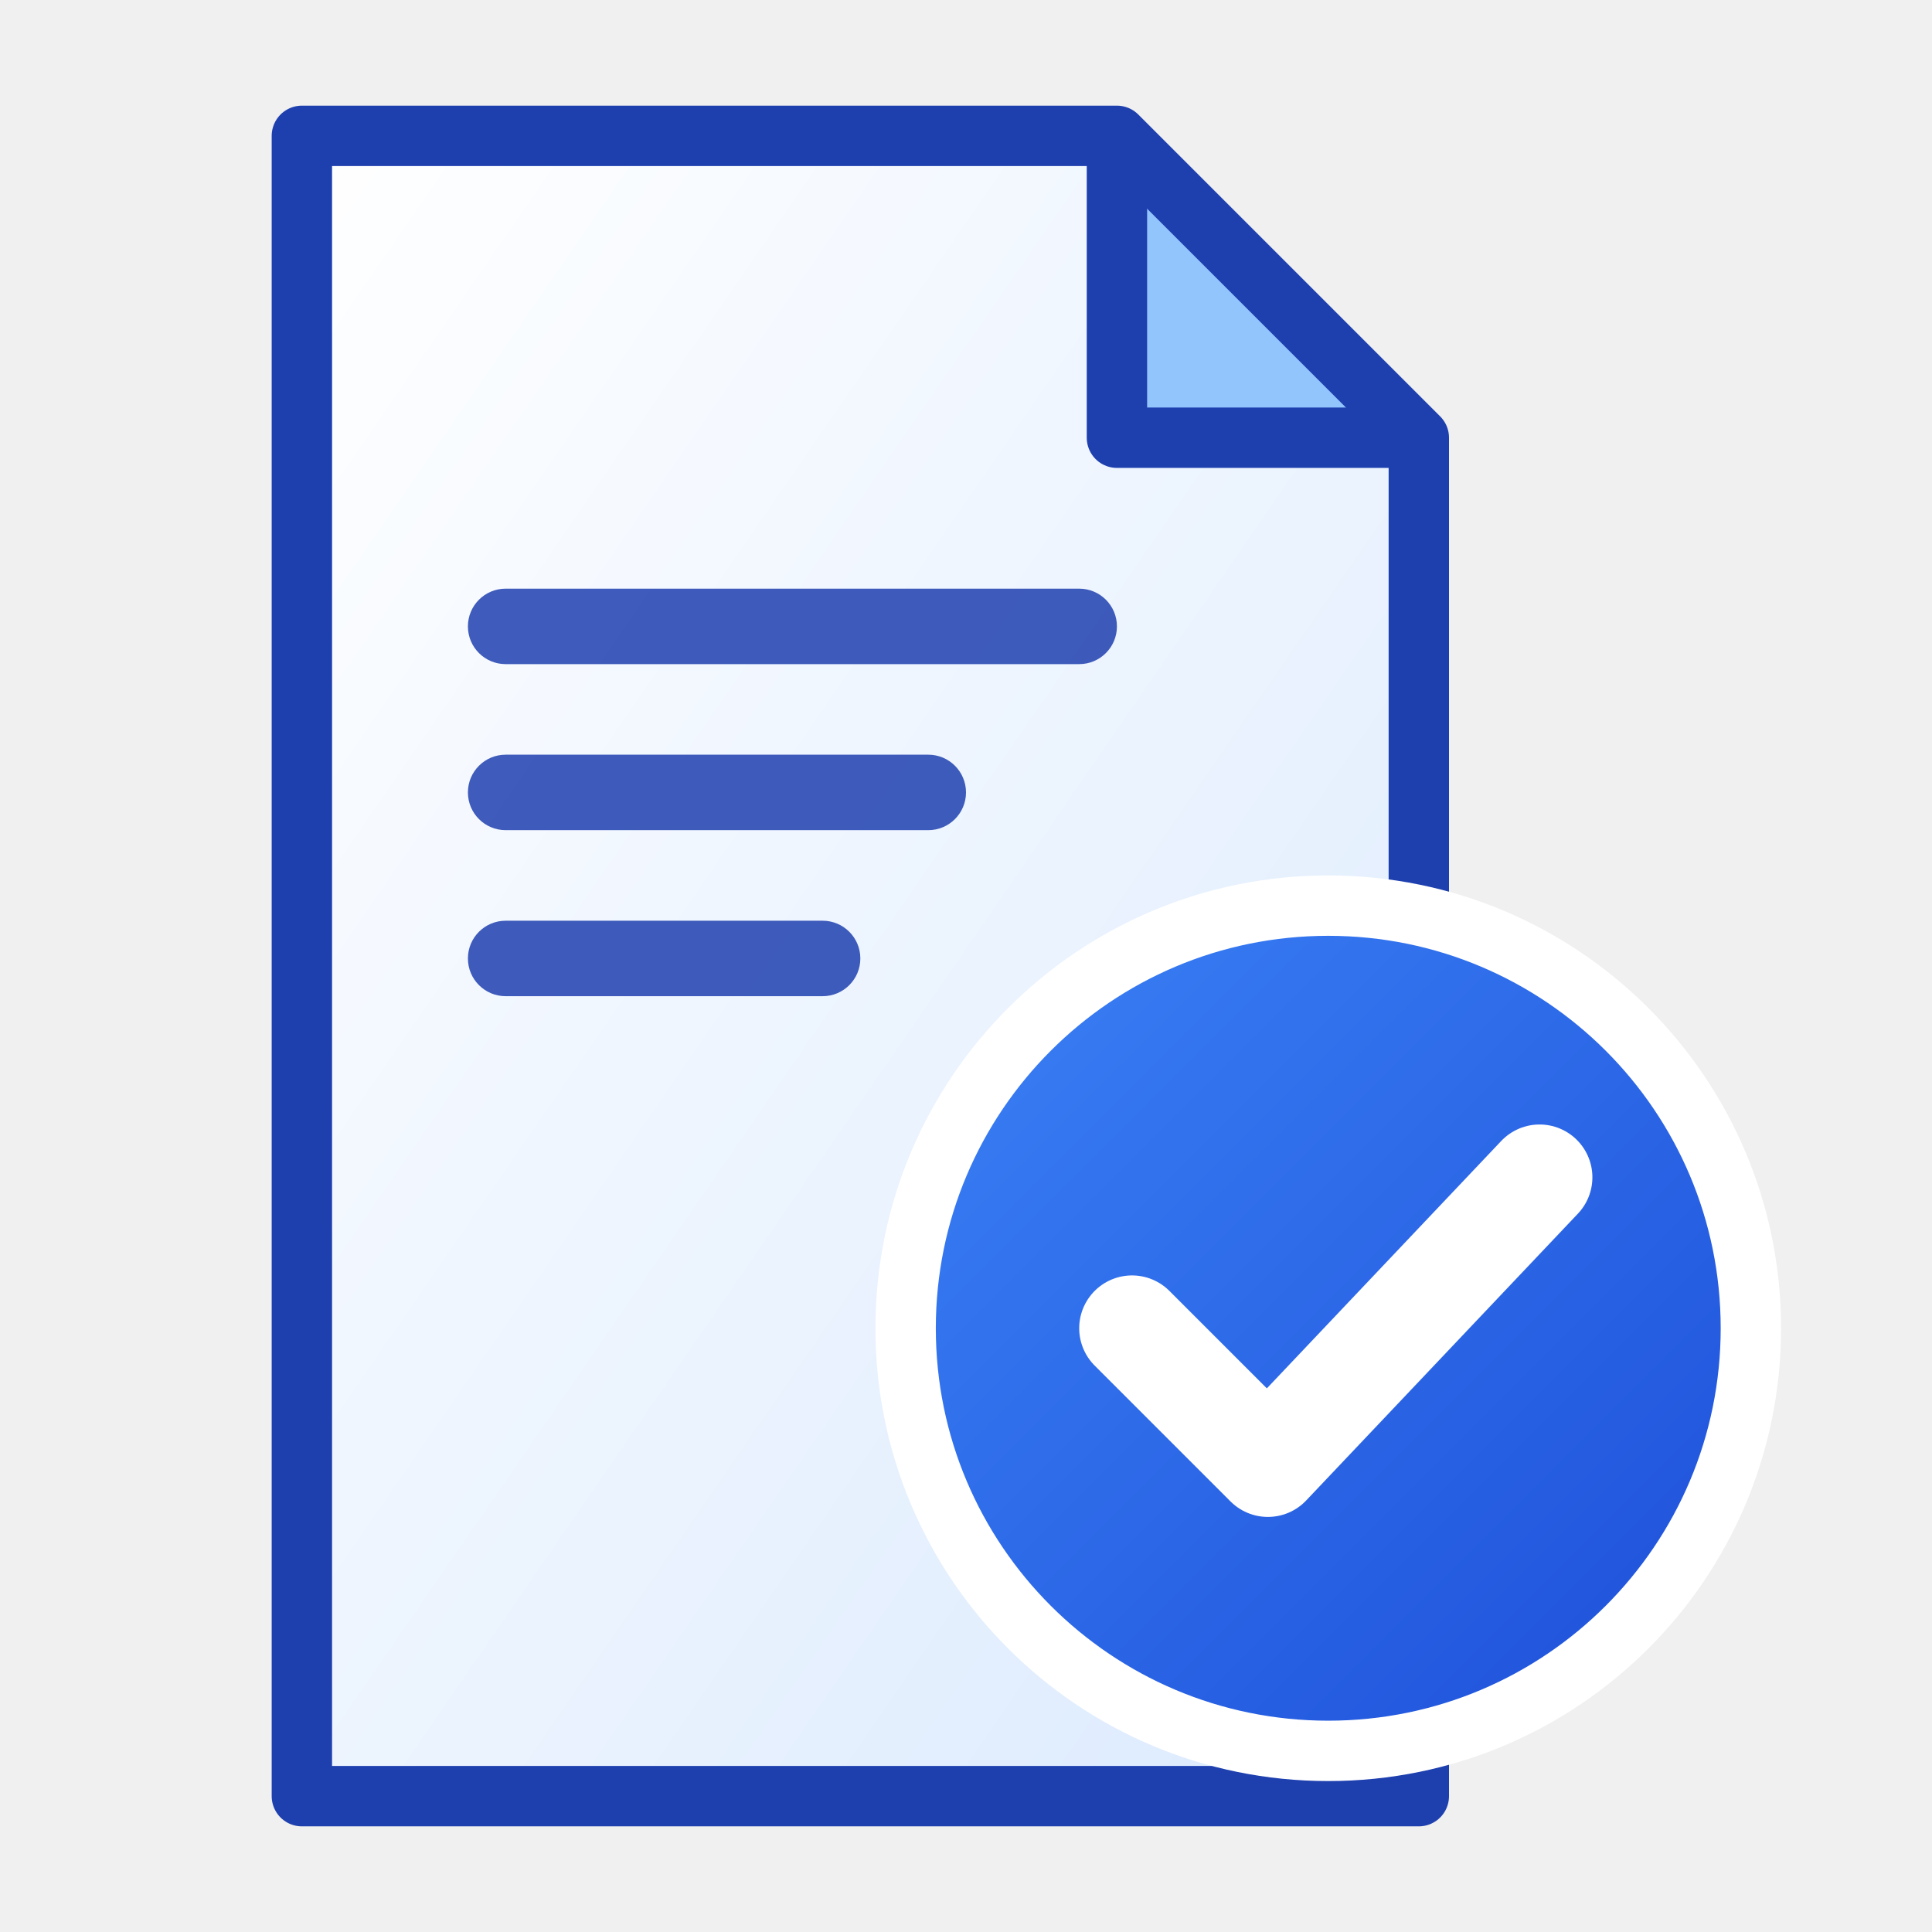
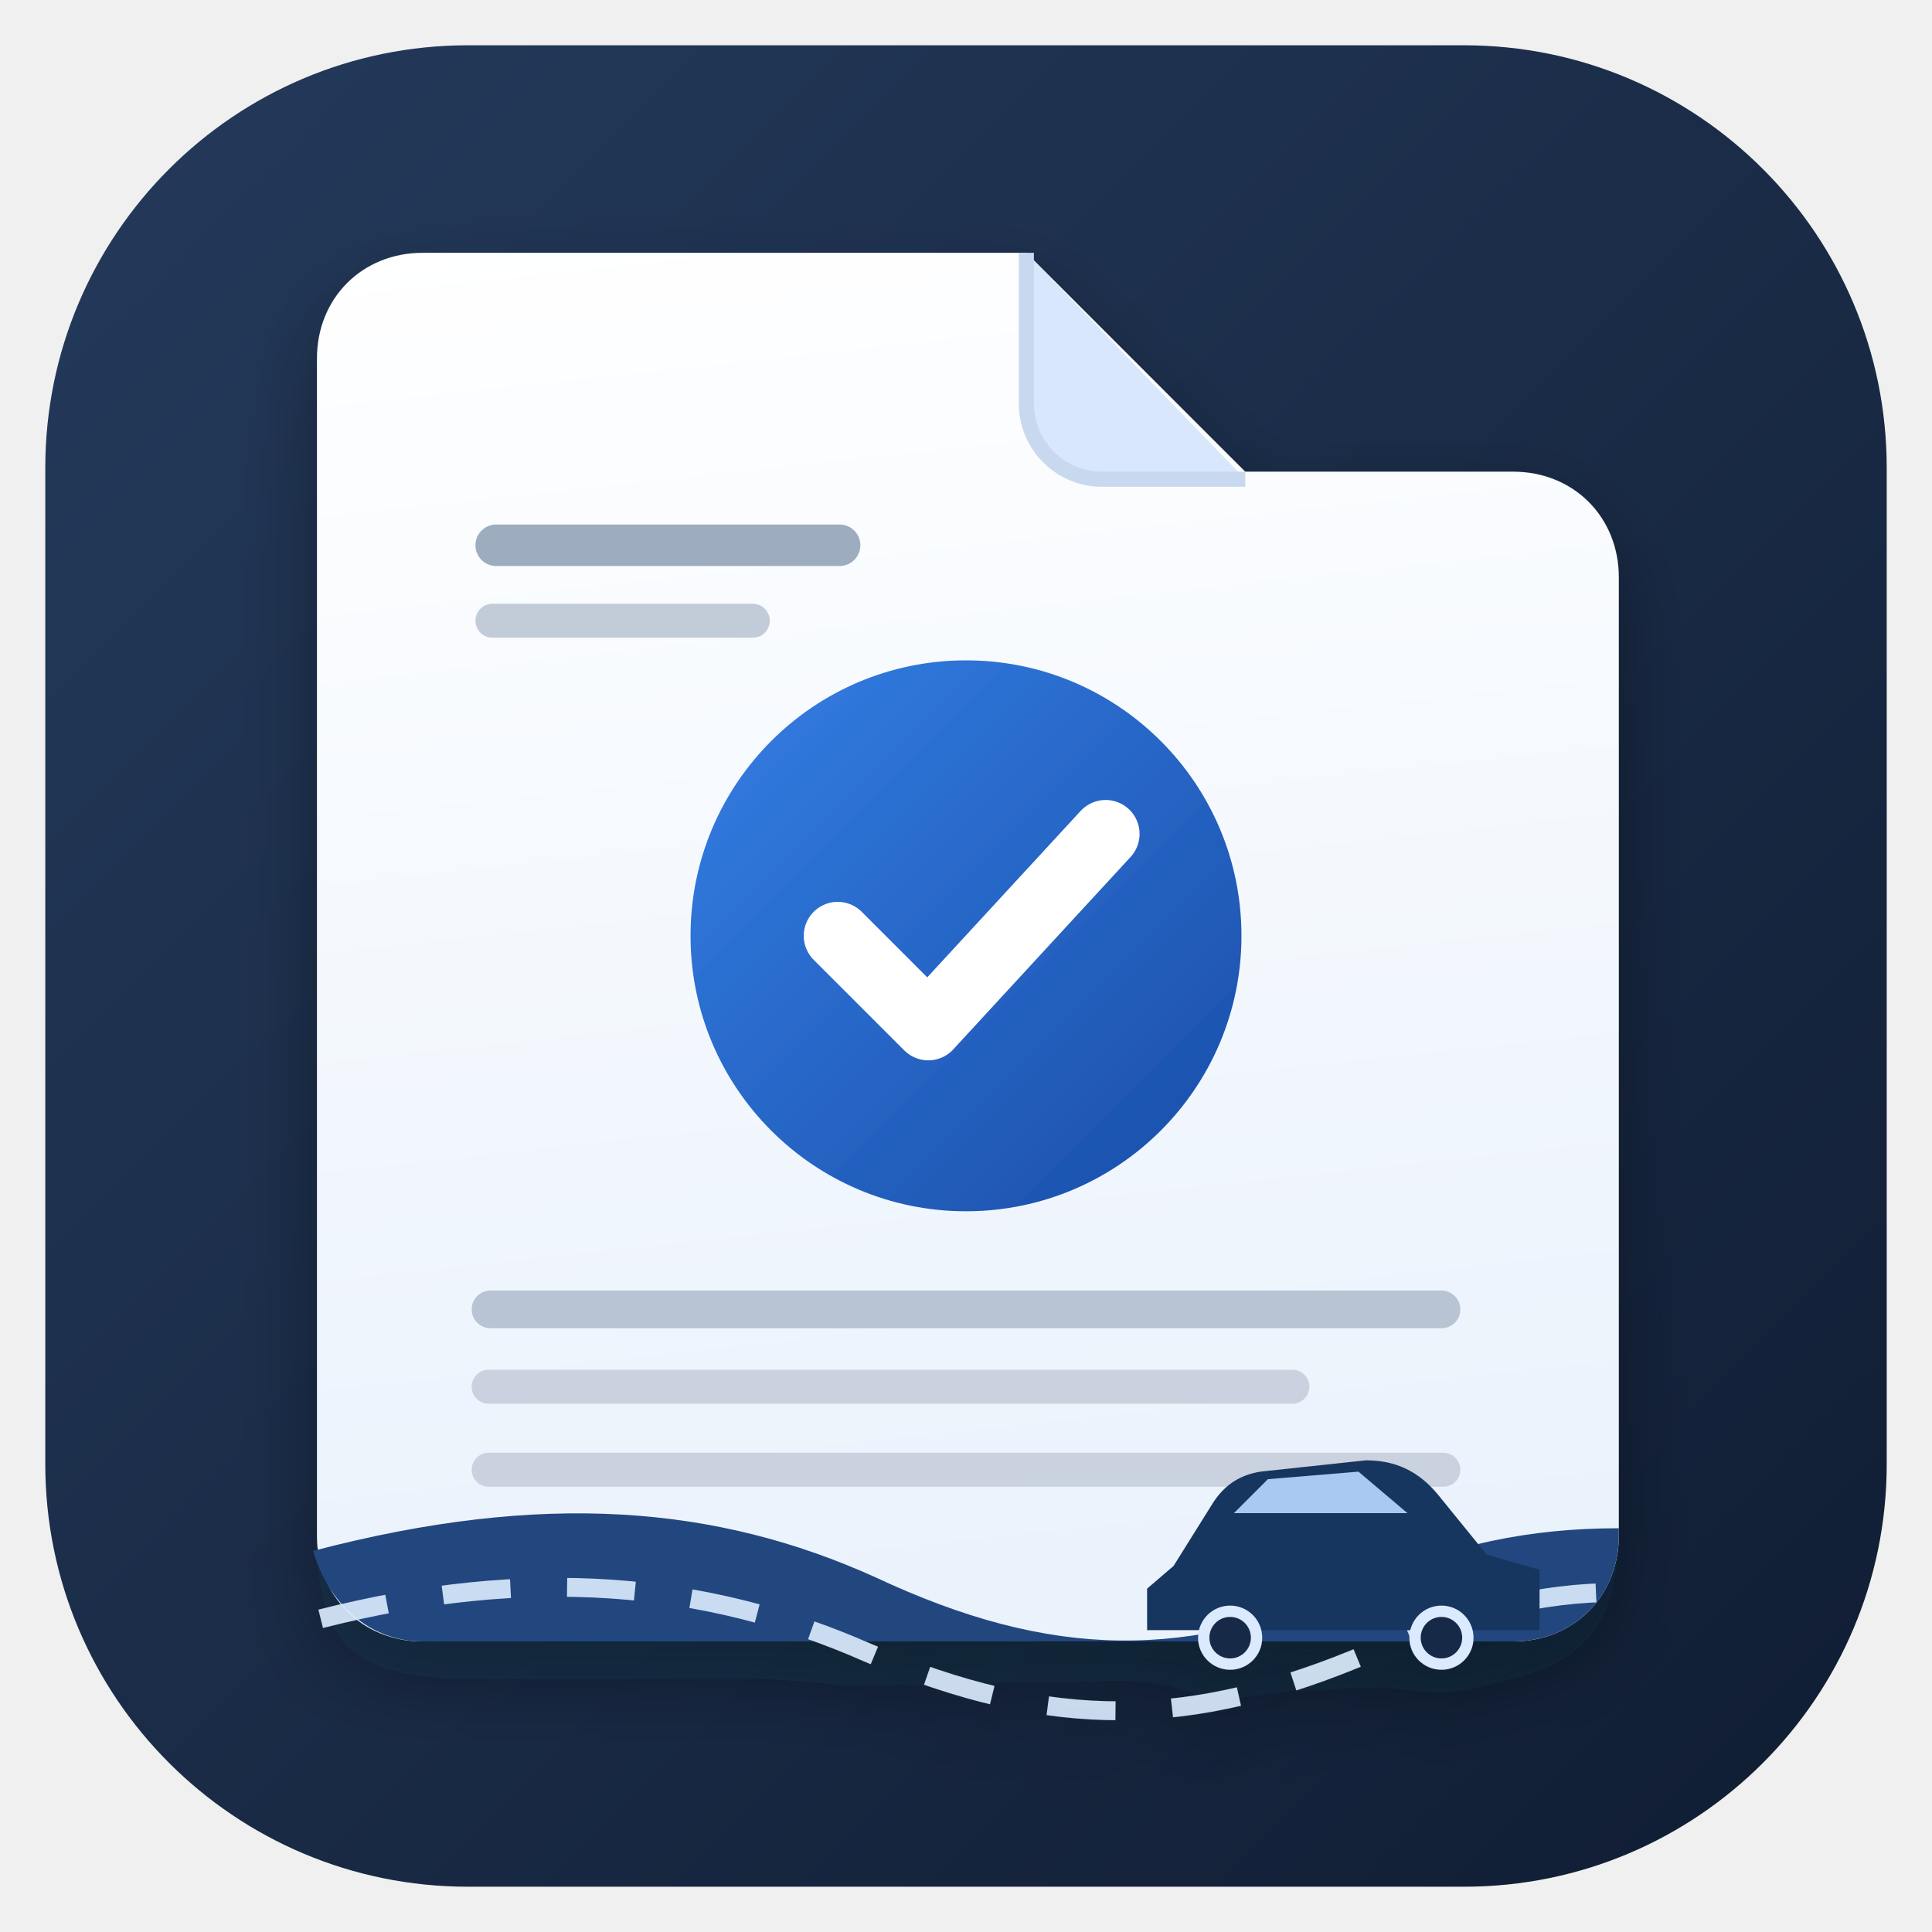
- <svg xmlns="http://www.w3.org/2000/svg" viewBox="0 0 256 256" width="256" height="256">
+ <svg xmlns="http://www.w3.org/2000/svg" viewBox="0 0 512 512" width="512" height="512">
  <defs>
-     <linearGradient id="doc" x1="0" y1="0" x2="1" y2="1">
-       <stop offset="0" stop-color="#ffffff" />
-       <stop offset="1" stop-color="#dbeafe" />
+     <linearGradient id="bg" x1="0" y1="0" x2="1" y2="1">
+       <stop offset="0" stop-color="#243a5b" />
+       <stop offset="1" stop-color="#101d33" />
    </linearGradient>
-     <linearGradient id="seal" x1="0" y1="0" x2="1" y2="1">
-       <stop offset="0" stop-color="#3b82f6" />
-       <stop offset="1" stop-color="#1d4ed8" />
+     <linearGradient id="paper" x1="0" y1="0" x2="0.1" y2="1">
+       <stop offset="0" stop-color="#fff" />
+       <stop offset="1" stop-color="#eaf2fc" />
    </linearGradient>
+     <linearGradient id="blue" x1="0" y1="0" x2="1" y2="1">
+       <stop offset="0" stop-color="#347fe5" />
+       <stop offset="1" stop-color="#1a4da7" />
+     </linearGradient>
+     <filter id="shadow" x="-20%" y="-20%" width="140%" height="150%">
+       <feDropShadow dx="0" dy="10" stdDeviation="10" flood-color="#071225" flood-opacity=".34" />
+     </filter>
  </defs>
-   <g>
-     <path d="M40 18 h108 l40 40 v180 a0 0 0 0 1 0 0 H40 a0 0 0 0 1 0 0 V18 a0 0 0 0 1 0 0 z" fill="url(#doc)" />
-     <path d="M148 18 l40 40 h-40 z" fill="#93c5fd" />
-     <path d="M40 18 h108 l40 40 v180 H40 z" fill="none" stroke="#1e40af" stroke-width="8" stroke-linejoin="round" />
-     <path d="M148 18 v40 h40" fill="none" stroke="#1e40af" stroke-width="8" stroke-linejoin="round" />
-     <path d="M40 18 h108 l40 40 v144 H40 Z" fill="none" stroke="#1e40af" stroke-width="0" />
-     <g>
-       <circle cx="176" cy="176" r="56" fill="url(#seal)" stroke="#ffffff" stroke-width="8" />
-       <path d="M150 176 l18 18 l36 -38" fill="none" stroke="#ffffff" stroke-width="14" stroke-linecap="round" stroke-linejoin="round" />
-     </g>
-     <g fill="#1e40af" opacity="0.85">
-       <rect x="62" y="78" width="86" height="10" rx="5" />
-       <rect x="62" y="100" width="66" height="10" rx="5" />
-       <rect x="62" y="122" width="52" height="10" rx="5" />
+   <rect x="12" y="12" width="488" height="488" rx="112" fill="url(#bg)" />
+   <g filter="url(#shadow)">
+     <path d="M112 67h160l58 58h71c16 0 28 12 28 28v254c0 16-12 28-28 28H112c-16 0-28-12-28-28V95c0-16 12-28 28-28z" fill="url(#paper)" />
+     <path d="M272 67v40c0 11 9 20 20 20h38z" fill="#d8e7fb" />
+     <path d="M272 67v40c0 11 9 20 20 20h38" fill="none" stroke="#c8d8ee" stroke-width="4" stroke-linejoin="round" />
+     <rect x="126" y="139" width="102" height="11" rx="5.5" fill="#9eacc0" />
+     <rect x="126" y="160" width="78" height="9" rx="4.5" fill="#c2ccd9" />
+     <circle cx="256" cy="248" r="73" fill="url(#blue)" />
+     <path d="m222 248 24 24 47-51" fill="none" stroke="#fff" stroke-width="18" stroke-linecap="round" stroke-linejoin="round" />
+     <rect x="125" y="342" width="262" height="10" rx="5" fill="#b8c4d3" />
+     <rect x="125" y="363" width="222" height="9" rx="4.5" fill="#c9d2de" />
+     <rect x="125" y="385" width="262" height="9" rx="4.5" fill="#c9d2de" />
+     <path d="M83 411c61-16 107-12 149 7 47 22 83 22 128 2 25-11 46-15 69-15v2c0 16-12 28-28 28H112c-14 0-25-10-29-24z" fill="#20477f" />
+     <path d="M85 429c55-14 102-10 145 9 49 21 86 20 133 0 25-11 45-16 66-16" fill="none" stroke="#dcecff" stroke-width="5" stroke-dasharray="18 15" opacity=".9" />
+     <g transform="translate(304 385)" fill="#18365f">
+       <path d="M7 30 17 14c3-5 7-8 13-9l28-3c8 0 14 3 19 9l13 16 14 4v16H0V36z" />
+       <path d="m23 16 9-9 24-2 13 11z" fill="#a9c9f2" />
+       <circle cx="22" cy="49" r="7" fill="#172a47" stroke="#dbeafe" stroke-width="3" />
+       <circle cx="78" cy="49" r="7" fill="#172a47" stroke="#dbeafe" stroke-width="3" />
    </g>
  </g>
</svg>
